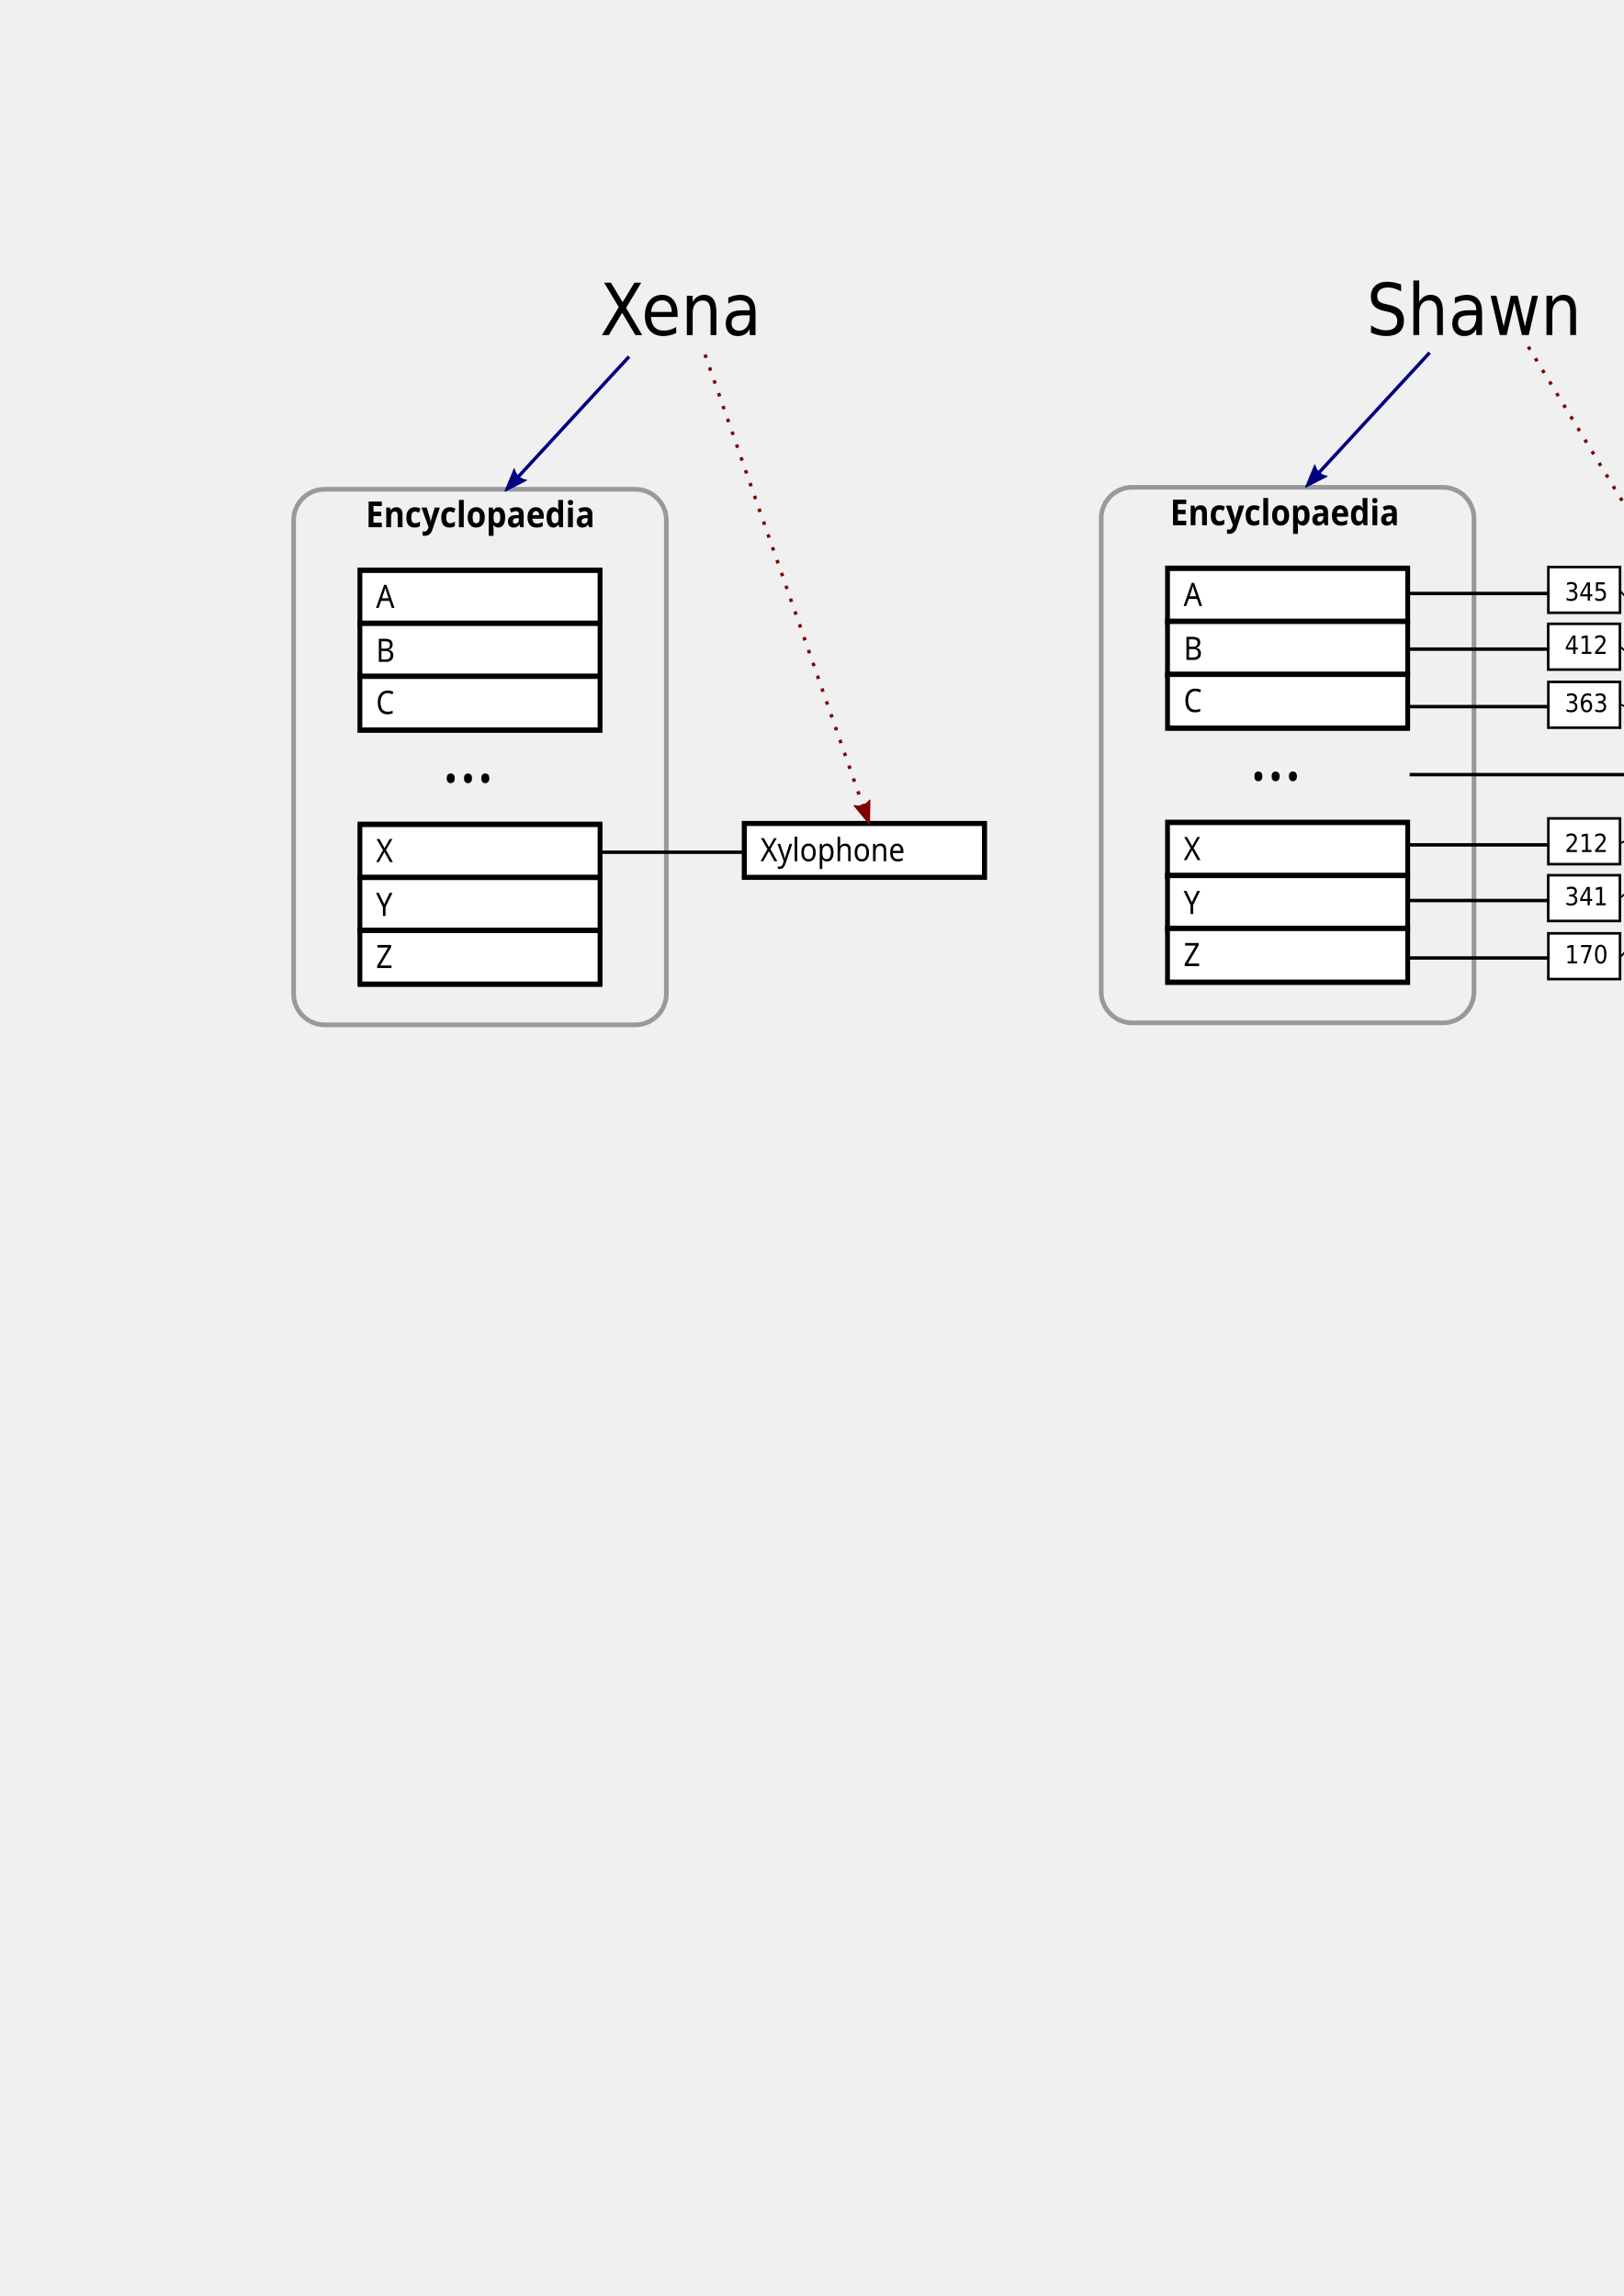
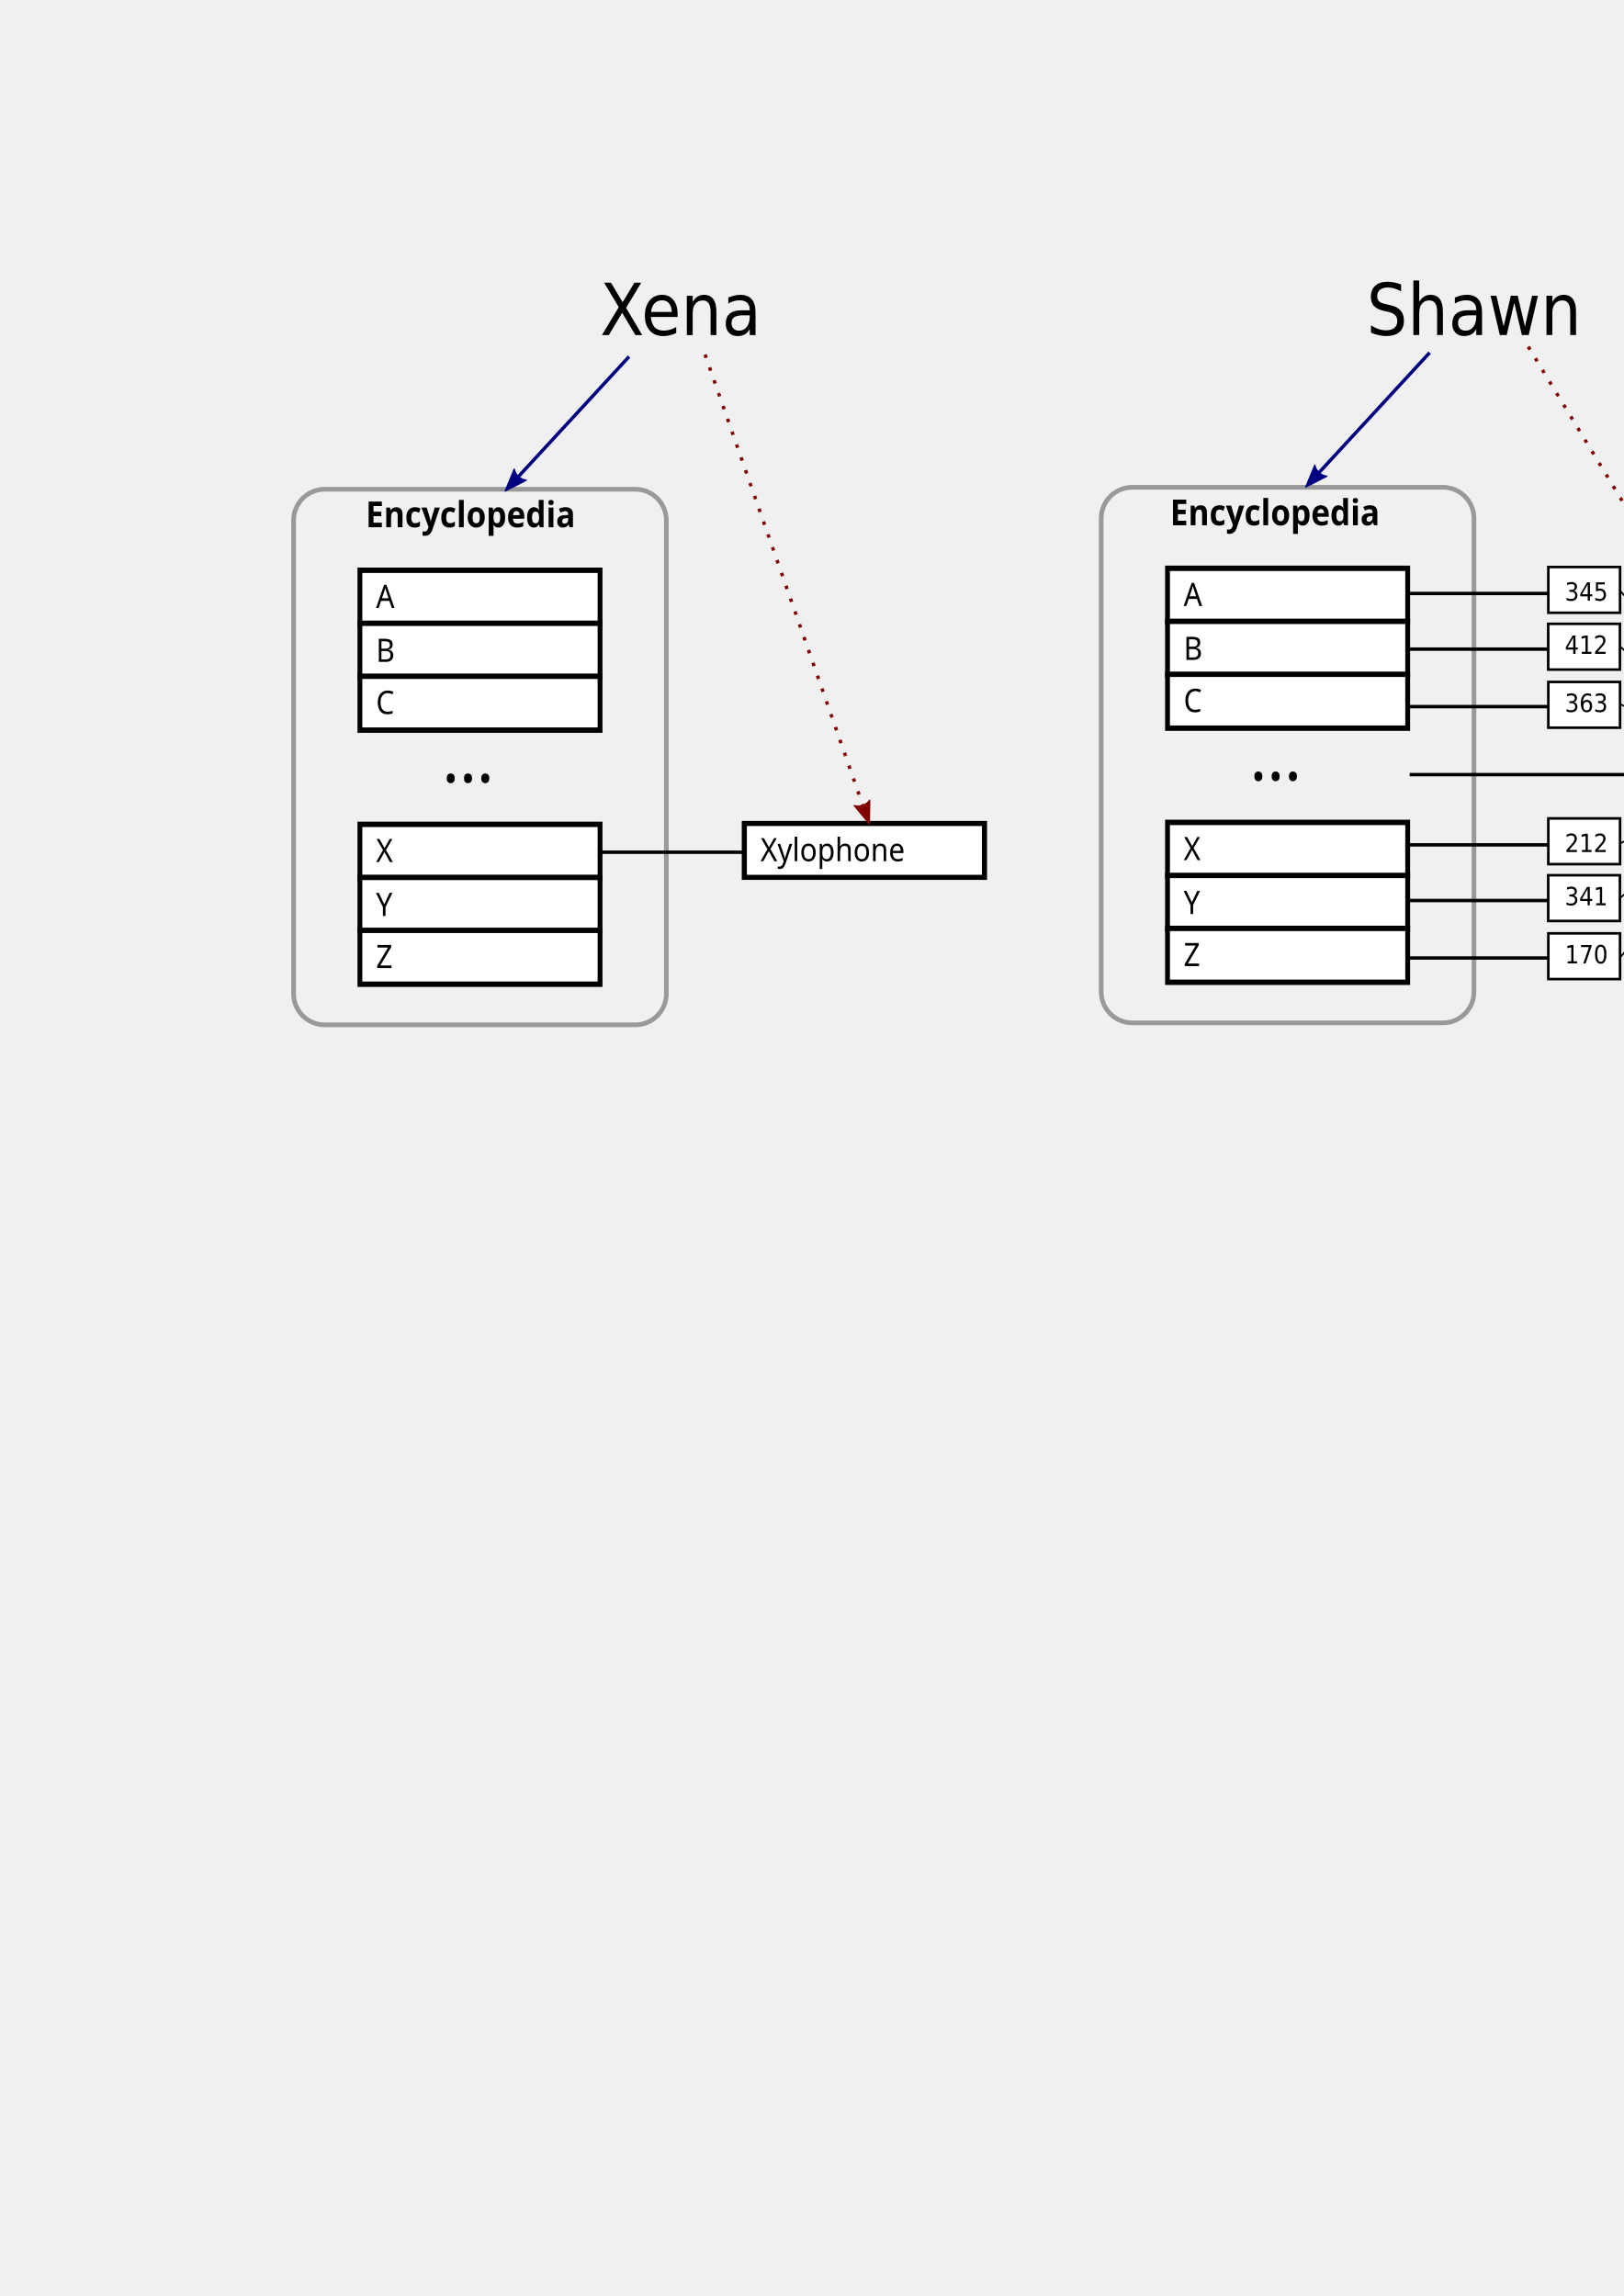
<svg xmlns="http://www.w3.org/2000/svg" width="744.094" height="1052.362" id="svg2" version="1.1">
  <defs id="defs4">
    <marker orient="auto" refY="0.0" refX="0.0" id="Arrow2Mend" style="overflow:visible;">
      <path id="path3253" style="font-size:12.0;fill-rule:evenodd;stroke-width:0.625;stroke-linejoin:round;" d="M 8.719,4.034 L -2.207,0.016 L 8.719,-4.002 C 6.973,-1.63 6.983,1.616 8.719,4.034 z " transform="scale(0.6) rotate(180) translate(0,0)" />
    </marker>
    <marker style="overflow:visible;" id="Arrow2Lend" refX="0.0" refY="0.0" orient="auto">
      <path transform="scale(1.1) rotate(180) translate(1,0)" d="M 8.719,4.034 L -2.207,0.016 L 8.719,-4.002 C 6.973,-1.63 6.983,1.616 8.719,4.034 z " style="font-size:12.0;fill-rule:evenodd;stroke-width:0.625;stroke-linejoin:round;" id="path3247" />
    </marker>
    <marker style="overflow:visible;" id="Arrow2Lendm" refX="0.0" refY="0.0" orient="auto">
      <path transform="scale(1.1) rotate(180) translate(1,0)" d="M 8.719,4.034 L -2.207,0.016 L 8.719,-4.002 C 6.973,-1.63 6.983,1.616 8.719,4.034 z " style="stroke-linejoin:round;font-size:12.0;fill-rule:evenodd;stroke:#800000;stroke-width:0.625;fill:#800000" id="path5051" />
    </marker>
    <marker orient="auto" refY="0.0" refX="0.0" id="Arrow2Mend9" style="overflow:visible;">
      <path id="path5748" style="stroke-linejoin:round;font-size:12.0;fill-rule:evenodd;stroke:#000080;stroke-width:0.625;fill:#000080" d="M 8.719,4.034 L -2.207,0.016 L 8.719,-4.002 C 6.973,-1.63 6.983,1.616 8.719,4.034 z " transform="scale(0.6) rotate(180) translate(0,0)" />
    </marker>
    <marker orient="auto" refY="0.0" refX="0.0" id="Arrow2Mend9a" style="overflow:visible;">
      <path id="path5923" style="stroke-linejoin:round;font-size:12.0;fill-rule:evenodd;stroke:#800000;stroke-width:0.625;fill:#800000" d="M 8.719,4.034 L -2.207,0.016 L 8.719,-4.002 C 6.973,-1.63 6.983,1.616 8.719,4.034 z " transform="scale(0.6) rotate(180) translate(0,0)" />
    </marker>
  </defs>
  <g id="layer1">
    <rect ry="14.244" y="223.349" x="504.654" height="245.48" width="170.825" id="rect3091-5" style="fill:none;stroke:#999999;stroke-width:2.136;stroke-linecap:round;stroke-miterlimit:4;stroke-dasharray:none;stroke-dashoffset:0" />
    <rect ry="14.244" y="224.247" x="134.547" height="245.48" width="170.825" id="rect3091" style="fill:none;stroke:#999999;stroke-width:2.136;stroke-linecap:round;stroke-miterlimit:4;stroke-dasharray:none;stroke-dashoffset:0" />
    <text id="text3093" y="228.918" x="176.902" style="font-size:31.189px;font-style:normal;font-weight:normal;line-height:125%;letter-spacing:0px;word-spacing:0px;fill:#000000;fill-opacity:1;stroke:none;font-family:Sans" xml:space="preserve" transform="scale(0.9473596,1.055565)">
-       <tspan style="font-size:15.594px;font-weight:bold" y="228.918" x="176.902" id="tspan3095">Encyclopaedia</tspan>
+       <tspan style="font-size:15.594px;font-weight:bold" y="228.918" x="176.902" id="tspan3095">Encyclopedia</tspan>
    </text>
    <g transform="matrix(0.7386699,0,0,0.8230395,37.50782,131.8758)" id="g3197">
      <rect style="fill:#ffffff;stroke:#000000;stroke-width:3;stroke-linecap:round;stroke-miterlimit:4;stroke-dasharray:none;stroke-dashoffset:0" id="rect3101" width="149" height="30" x="172.5" y="157.362" />
      <text xml:space="preserve" style="font-size:18px;font-style:normal;font-weight:normal;line-height:125%;letter-spacing:0px;word-spacing:0px;fill:#000000;fill-opacity:1;stroke:none;font-family:Sans" x="182.5" y="178.362" id="text3103">
        <tspan id="tspan3105" x="182.5" y="178.362" style="font-size:18px">A</tspan>
      </text>
      <rect style="fill:#ffffff;stroke:#000000;stroke-width:3;stroke-linecap:round;stroke-miterlimit:4;stroke-dasharray:none;stroke-dashoffset:0" id="rect3101-1" width="149" height="30" x="172.5" y="186.862" />
      <text xml:space="preserve" style="font-size:18px;font-style:normal;font-weight:normal;line-height:125%;letter-spacing:0px;word-spacing:0px;fill:#000000;fill-opacity:1;stroke:none;font-family:Sans" x="182.5" y="208.362" id="text3103-7">
        <tspan id="tspan3105-4" x="182.5" y="208.362" style="font-size:18px">B</tspan>
      </text>
      <rect style="fill:#ffffff;stroke:#000000;stroke-width:3;stroke-linecap:round;stroke-miterlimit:4;stroke-dasharray:none;stroke-dashoffset:0" id="rect3101-1-0" width="149" height="30" x="172.5" y="216.362" />
      <text xml:space="preserve" style="font-size:18px;font-style:normal;font-weight:normal;line-height:125%;letter-spacing:0px;word-spacing:0px;fill:#000000;fill-opacity:1;stroke:none;font-family:Sans" x="182.5" y="237.362" id="text3103-7-9">
        <tspan id="tspan3105-4-4" x="182.5" y="237.362" style="font-size:18px">C</tspan>
      </text>
    </g>
    <g transform="matrix(0.7386699,0,0,0.8230395,36.76915,131.8758)" id="g3208">
      <rect style="fill:#ffffff;stroke:#000000;stroke-width:3;stroke-linecap:round;stroke-miterlimit:4;stroke-dasharray:none;stroke-dashoffset:0" id="rect3101-8" width="149" height="30" x="173.5" y="298.862" />
      <text xml:space="preserve" style="font-size:18px;font-style:normal;font-weight:normal;line-height:125%;letter-spacing:0px;word-spacing:0px;fill:#000000;fill-opacity:1;stroke:none;font-family:Sans" x="183.5" y="319.862" id="text3103-8">
        <tspan id="tspan3105-2" x="183.5" y="319.862" style="font-size:18px">X</tspan>
      </text>
      <rect style="fill:#ffffff;stroke:#000000;stroke-width:3;stroke-linecap:round;stroke-miterlimit:4;stroke-dasharray:none;stroke-dashoffset:0" id="rect3101-1-4" width="149" height="30" x="173.5" y="328.362" />
      <text xml:space="preserve" style="font-size:18px;font-style:normal;font-weight:normal;line-height:125%;letter-spacing:0px;word-spacing:0px;fill:#000000;fill-opacity:1;stroke:none;font-family:Sans" x="183.5" y="349.862" id="text3103-7-5">
        <tspan id="tspan3105-4-5" x="183.5" y="349.862" style="font-size:18px">Y</tspan>
      </text>
      <rect style="fill:#ffffff;stroke:#000000;stroke-width:3;stroke-linecap:round;stroke-miterlimit:4;stroke-dasharray:none;stroke-dashoffset:0" id="rect3101-1-0-1" width="149" height="30" x="173.5" y="357.862" />
      <text xml:space="preserve" style="font-size:18px;font-style:normal;font-weight:normal;line-height:125%;letter-spacing:0px;word-spacing:0px;fill:#000000;fill-opacity:1;stroke:none;font-family:Sans" x="183.5" y="378.862" id="text3103-7-9-7">
        <tspan id="tspan3105-4-4-1" x="183.5" y="378.862" style="font-size:18px">Z</tspan>
      </text>
    </g>
    <text id="text3219" y="339.638" x="213.858" style="font-size:31.189px;font-style:normal;font-weight:normal;line-height:125%;letter-spacing:0px;word-spacing:0px;fill:#000000;fill-opacity:1;stroke:none;font-family:Sans" xml:space="preserve" transform="scale(0.9473596,1.055565)">
      <tspan y="339.638" x="213.858" id="tspan3221">...</tspan>
    </text>
    <path id="path3345" d="M 274.252,390.608 C 368.801,390.608 368.801,390.608 368.801,390.608" style="fill:none;stroke:#000000;stroke-width:1.559;stroke-linecap:butt;stroke-linejoin:miter;stroke-miterlimit:4;stroke-dasharray:none;stroke-opacity:1" />
    <rect y="377.44" x="341.101" height="24.691" width="110.062" id="rect3101-13" style="fill:#ffffff;stroke:#000000;stroke-width:2.339;stroke-linecap:round;stroke-miterlimit:4;stroke-dasharray:none;stroke-dashoffset:0" />
    <text id="text3103-87" y="373.945" x="367.852" style="font-size:14.035px;font-style:normal;font-weight:normal;line-height:125%;letter-spacing:0px;word-spacing:0px;fill:#000000;fill-opacity:1;stroke:none;font-family:Sans" xml:space="preserve" transform="scale(0.9473596,1.055565)">
      <tspan style="font-size:14.035px" y="373.945" x="367.852" id="tspan3105-42">Xylophone</tspan>
    </text>
    <text id="text2447" y="145.489" x="290.27" style="font-size:31.189px;font-style:normal;font-weight:normal;fill:#000000;fill-opacity:1;stroke:none;stroke-width:1px;stroke-linecap:butt;stroke-linejoin:miter;stroke-opacity:1;font-family:Bitstream Vera Sans" xml:space="preserve" transform="scale(0.9473596,1.055565)">
      <tspan y="145.489" x="290.27" id="tspan2449">Xena</tspan>
    </text>
    <path id="path2451" d="M 288.286,163.449 L 232.886,223.531" style="fill:#000080;fill-rule:evenodd;stroke:#000080;stroke-width:1.559;stroke-linecap:butt;stroke-linejoin:miter;marker-end:url(#Arrow2Mend9);stroke-miterlimit:4;stroke-dasharray:none;stroke-opacity:1" />
    <path id="path5896" d="M 323.1,162.529 L 397.705,375.696" style="fill:#800000;fill-rule:evenodd;stroke:#800000;stroke-width:1.559;stroke-linecap:butt;stroke-linejoin:miter;marker-end:url(#Arrow2Mend9a);stroke-miterlimit:4;stroke-dasharray:1.559, 4.678;stroke-dashoffset:0;stroke-opacity:1" />
    <path id="path6073" d="M 643.251,272.015 C 737.801,272.015 737.801,272.015 737.801,272.015" style="fill:none;stroke:#000000;stroke-width:1.559;stroke-linecap:butt;stroke-linejoin:miter;stroke-miterlimit:4;stroke-dasharray:none;stroke-opacity:1" />
    <rect y="259.88" x="709.551" height="20.978" width="32.863" id="rect6075" style="fill:#ffffff;stroke:#000000;stroke-width:1.178;stroke-linecap:round;stroke-miterlimit:4;stroke-dasharray:none;stroke-dashoffset:0" />
    <text id="text6077" y="145.482" x="661.071" style="font-size:31.189px;font-style:normal;font-weight:normal;fill:#000000;fill-opacity:1;stroke:none;stroke-width:1px;stroke-linecap:butt;stroke-linejoin:miter;stroke-opacity:1;font-family:Bitstream Vera Sans" xml:space="preserve" transform="scale(0.9473596,1.055565)">
      <tspan y="145.482" x="661.071" id="tspan6079">Shawn</tspan>
    </text>
    <text xml:space="preserve" style="font-size:31.189px;font-style:normal;font-weight:normal;fill:#000000;fill-opacity:1;stroke:none;stroke-width:1px;stroke-linecap:butt;stroke-linejoin:miter;stroke-opacity:1;font-family:Bitstream Vera Sans" x="756.966" y="260.815" id="text6081" transform="scale(0.9473596,1.055565)">
      <tspan id="tspan6083" x="756.966" y="260.815" style="font-size:10.916px">345</tspan>
    </text>
    <path id="path6087" d="M 643.251,297.53 C 737.801,297.53 737.801,297.53 737.801,297.53" style="fill:none;stroke:#000000;stroke-width:1.559;stroke-linecap:butt;stroke-linejoin:miter;stroke-miterlimit:4;stroke-dasharray:none;stroke-opacity:1" />
    <path id="path6095" d="M 643.251,323.867 C 737.801,323.867 737.801,323.867 737.801,323.867" style="fill:none;stroke:#000000;stroke-width:1.559;stroke-linecap:butt;stroke-linejoin:miter;stroke-miterlimit:4;stroke-dasharray:none;stroke-opacity:1" />
    <rect y="285.926" x="709.497" height="20.978" width="32.863" id="rect6127" style="fill:#ffffff;stroke:#000000;stroke-width:1.178;stroke-linecap:round;stroke-miterlimit:4;stroke-dasharray:none;stroke-dashoffset:0" />
    <text xml:space="preserve" style="font-size:31.189px;font-style:normal;font-weight:normal;fill:#000000;fill-opacity:1;stroke:none;stroke-width:1px;stroke-linecap:butt;stroke-linejoin:miter;stroke-opacity:1;font-family:Bitstream Vera Sans" x="756.909" y="283.931" id="text6129" transform="scale(0.9473596,1.055565)">
      <tspan id="tspan6131" x="756.909" y="283.931" style="font-size:10.916px">412</tspan>
    </text>
    <rect y="312.555" x="709.551" height="20.978" width="32.863" id="rect6133" style="fill:#ffffff;stroke:#000000;stroke-width:1.178;stroke-linecap:round;stroke-miterlimit:4;stroke-dasharray:none;stroke-dashoffset:0" />
    <text xml:space="preserve" style="font-size:31.189px;font-style:normal;font-weight:normal;fill:#000000;fill-opacity:1;stroke:none;stroke-width:1px;stroke-linecap:butt;stroke-linejoin:miter;stroke-opacity:1;font-family:Bitstream Vera Sans" x="756.966" y="309.158" id="text6135" transform="scale(0.9473596,1.055565)">
      <tspan id="tspan6137" x="756.966" y="309.158" style="font-size:10.916px">363</tspan>
    </text>
    <path id="path6139" d="M 643.251,387.241 C 737.801,387.241 737.801,387.241 737.801,387.241" style="fill:none;stroke:#000000;stroke-width:1.559;stroke-linecap:butt;stroke-linejoin:miter;stroke-miterlimit:4;stroke-dasharray:none;stroke-opacity:1" />
    <rect y="375.106" x="709.551" height="20.978" width="32.863" id="rect6141" style="fill:#ffffff;stroke:#000000;stroke-width:1.178;stroke-linecap:round;stroke-miterlimit:4;stroke-dasharray:none;stroke-dashoffset:0" />
    <text xml:space="preserve" style="font-size:31.189px;font-style:normal;font-weight:normal;fill:#000000;fill-opacity:1;stroke:none;stroke-width:1px;stroke-linecap:butt;stroke-linejoin:miter;stroke-opacity:1;font-family:Bitstream Vera Sans" x="756.966" y="369.975" id="text6143" transform="scale(0.9473596,1.055565)">
      <tspan id="tspan6145" x="756.966" y="369.975" style="font-size:10.916px">212</tspan>
    </text>
    <path id="path6147" d="M 643.251,412.755 C 737.801,412.755 737.801,412.755 737.801,412.755" style="fill:none;stroke:#000000;stroke-width:1.559;stroke-linecap:butt;stroke-linejoin:miter;stroke-miterlimit:4;stroke-dasharray:none;stroke-opacity:1" />
    <path id="path6149" d="M 643.251,439.093 C 737.801,439.093 737.801,439.093 737.801,439.093" style="fill:none;stroke:#000000;stroke-width:1.559;stroke-linecap:butt;stroke-linejoin:miter;stroke-miterlimit:4;stroke-dasharray:none;stroke-opacity:1" />
    <rect y="401.152" x="709.497" height="20.978" width="32.863" id="rect6151" style="fill:#ffffff;stroke:#000000;stroke-width:1.178;stroke-linecap:round;stroke-miterlimit:4;stroke-dasharray:none;stroke-dashoffset:0" />
    <text xml:space="preserve" style="font-size:31.189px;font-style:normal;font-weight:normal;fill:#000000;fill-opacity:1;stroke:none;stroke-width:1px;stroke-linecap:butt;stroke-linejoin:miter;stroke-opacity:1;font-family:Bitstream Vera Sans" x="756.909" y="393.091" id="text6153" transform="scale(0.9473596,1.055565)">
      <tspan id="tspan6155" x="756.909" y="393.091" style="font-size:10.916px">341</tspan>
    </text>
    <rect y="427.78" x="709.551" height="20.978" width="32.863" id="rect6157" style="fill:#ffffff;stroke:#000000;stroke-width:1.178;stroke-linecap:round;stroke-miterlimit:4;stroke-dasharray:none;stroke-dashoffset:0" />
    <text xml:space="preserve" style="font-size:31.189px;font-style:normal;font-weight:normal;fill:#000000;fill-opacity:1;stroke:none;stroke-width:1px;stroke-linecap:butt;stroke-linejoin:miter;stroke-opacity:1;font-family:Bitstream Vera Sans" x="756.966" y="418.318" id="text6159" transform="scale(0.9473596,1.055565)">
      <tspan id="tspan6161" x="756.966" y="418.318" style="font-size:10.916px">170</tspan>
    </text>
    <text id="text3093-2" y="228.067" x="566.014" style="font-size:31.189px;font-style:normal;font-weight:normal;line-height:125%;letter-spacing:0px;word-spacing:0px;fill:#000000;fill-opacity:1;stroke:none;font-family:Sans" xml:space="preserve" transform="scale(0.9473596,1.055565)">
-       <tspan style="font-size:15.594px;font-weight:bold" y="228.067" x="566.014" id="tspan3095-7">Encyclopaedia</tspan>
+       <tspan style="font-size:15.594px;font-weight:bold" y="228.067" x="566.014" id="tspan3095-7">Encyclopedia</tspan>
    </text>
    <g transform="matrix(0.7386699,0,0,0.8230395,407.6153,130.9776)" id="g3197-6">
      <rect style="fill:#ffffff;stroke:#000000;stroke-width:3;stroke-linecap:round;stroke-miterlimit:4;stroke-dasharray:none;stroke-dashoffset:0" id="rect3101-14" width="149" height="30" x="172.5" y="157.362" />
      <text xml:space="preserve" style="font-size:18px;font-style:normal;font-weight:normal;line-height:125%;letter-spacing:0px;word-spacing:0px;fill:#000000;fill-opacity:1;stroke:none;font-family:Sans" x="182.5" y="178.362" id="text3103-2">
        <tspan id="tspan3105-3" x="182.5" y="178.362" style="font-size:18px">A</tspan>
      </text>
      <rect style="fill:#ffffff;stroke:#000000;stroke-width:3;stroke-linecap:round;stroke-miterlimit:4;stroke-dasharray:none;stroke-dashoffset:0" id="rect3101-1-2" width="149" height="30" x="172.5" y="186.862" />
      <text xml:space="preserve" style="font-size:18px;font-style:normal;font-weight:normal;line-height:125%;letter-spacing:0px;word-spacing:0px;fill:#000000;fill-opacity:1;stroke:none;font-family:Sans" x="182.5" y="208.362" id="text3103-7-2">
        <tspan id="tspan3105-4-1" x="182.5" y="208.362" style="font-size:18px">B</tspan>
      </text>
      <rect style="fill:#ffffff;stroke:#000000;stroke-width:3;stroke-linecap:round;stroke-miterlimit:4;stroke-dasharray:none;stroke-dashoffset:0" id="rect3101-1-0-6" width="149" height="30" x="172.5" y="216.362" />
      <text xml:space="preserve" style="font-size:18px;font-style:normal;font-weight:normal;line-height:125%;letter-spacing:0px;word-spacing:0px;fill:#000000;fill-opacity:1;stroke:none;font-family:Sans" x="182.5" y="237.362" id="text3103-7-9-8">
        <tspan id="tspan3105-4-4-5" x="182.5" y="237.362" style="font-size:18px">C</tspan>
      </text>
    </g>
    <g transform="matrix(0.7386699,0,0,0.8230395,406.8766,130.9776)" id="g3208-7">
      <rect style="fill:#ffffff;stroke:#000000;stroke-width:3;stroke-linecap:round;stroke-miterlimit:4;stroke-dasharray:none;stroke-dashoffset:0" id="rect3101-8-6" width="149" height="30" x="173.5" y="298.862" />
      <text xml:space="preserve" style="font-size:18px;font-style:normal;font-weight:normal;line-height:125%;letter-spacing:0px;word-spacing:0px;fill:#000000;fill-opacity:1;stroke:none;font-family:Sans" x="183.5" y="319.862" id="text3103-8-1">
        <tspan id="tspan3105-2-8" x="183.5" y="319.862" style="font-size:18px">X</tspan>
      </text>
      <rect style="fill:#ffffff;stroke:#000000;stroke-width:3;stroke-linecap:round;stroke-miterlimit:4;stroke-dasharray:none;stroke-dashoffset:0" id="rect3101-1-4-9" width="149" height="30" x="173.5" y="328.362" />
      <text xml:space="preserve" style="font-size:18px;font-style:normal;font-weight:normal;line-height:125%;letter-spacing:0px;word-spacing:0px;fill:#000000;fill-opacity:1;stroke:none;font-family:Sans" x="183.5" y="349.862" id="text3103-7-5-2">
        <tspan id="tspan3105-4-5-7" x="183.5" y="349.862" style="font-size:18px">Y</tspan>
      </text>
      <rect style="fill:#ffffff;stroke:#000000;stroke-width:3;stroke-linecap:round;stroke-miterlimit:4;stroke-dasharray:none;stroke-dashoffset:0" id="rect3101-1-0-1-9" width="149" height="30" x="173.5" y="357.862" />
      <text xml:space="preserve" style="font-size:18px;font-style:normal;font-weight:normal;line-height:125%;letter-spacing:0px;word-spacing:0px;fill:#000000;fill-opacity:1;stroke:none;font-family:Sans" x="183.5" y="378.862" id="text3103-7-9-7-5">
        <tspan id="tspan3105-4-4-1-4" x="183.5" y="378.862" style="font-size:18px">Z</tspan>
      </text>
    </g>
    <text id="text3219-3" y="338.787" x="604.53" style="font-size:31.189px;font-style:normal;font-weight:normal;line-height:125%;letter-spacing:0px;word-spacing:0px;fill:#000000;fill-opacity:1;stroke:none;font-family:Sans" xml:space="preserve" transform="scale(0.9473596,1.055565)">
      <tspan y="338.787" x="604.53" id="tspan3221-1">...</tspan>
    </text>
    <rect y="344.653" x="791.543" height="20.978" width="32.863" id="rect6163" style="fill:#ffffff;stroke:#000000;stroke-width:1.178;stroke-linecap:round;stroke-miterlimit:4;stroke-dasharray:none;stroke-dashoffset:0" />
    <text xml:space="preserve" style="font-size:31.189px;font-style:normal;font-weight:normal;fill:#000000;fill-opacity:1;stroke:none;stroke-width:1px;stroke-linecap:butt;stroke-linejoin:miter;stroke-opacity:1;font-family:Bitstream Vera Sans" x="841.956" y="339.566" id="text6165" transform="scale(0.9473596,1.055565)">
      <tspan id="tspan6167" x="841.956" y="339.566" style="font-size:10.916px">8971</tspan>
    </text>
    <path style="fill:none;fill-rule:evenodd;stroke:#000000;stroke-width:0.78px;stroke-linecap:butt;stroke-linejoin:miter;stroke-opacity:1" d="M 742.174,270.426 L 807.265,344.581" id="path6219" />
    <path style="fill:none;fill-rule:evenodd;stroke:#000000;stroke-width:0.78px;stroke-linecap:butt;stroke-linejoin:miter;stroke-opacity:1" d="M 742.174,296.095 L 796.295,344.174" id="path6221" />
    <path style="fill:none;fill-rule:evenodd;stroke:#000000;stroke-width:0.78px;stroke-linecap:butt;stroke-linejoin:miter;stroke-opacity:1" d="M 742.174,322.579 L 791.175,347.026" id="path6223" />
    <path style="fill:none;fill-rule:evenodd;stroke:#000000;stroke-width:1.559;stroke-linecap:butt;stroke-linejoin:miter;stroke-miterlimit:4;stroke-dasharray:none;stroke-opacity:1" d="M 646.001,355.045 L 791.175,355.045" id="path6225" />
    <path style="fill:none;fill-rule:evenodd;stroke:#000000;stroke-width:0.78px;stroke-linecap:butt;stroke-linejoin:miter;stroke-opacity:1" d="M 742.54,386.548 L 791.175,362.102" id="path6227" />
    <path style="fill:none;fill-rule:evenodd;stroke:#000000;stroke-width:0.78px;stroke-linecap:butt;stroke-linejoin:miter;stroke-opacity:1" d="M 742.174,411.81 L 797.392,365.361" id="path6229" />
    <path style="fill:none;fill-rule:evenodd;stroke:#000000;stroke-width:0.78px;stroke-linecap:butt;stroke-linejoin:miter;stroke-opacity:1" d="M 742.174,439.109 L 807.265,365.361" id="path6231" />
    <path id="path6233" d="M 655.166,161.631 L 599.765,221.713" style="fill:#000080;fill-rule:evenodd;stroke:#000080;stroke-width:1.559;stroke-linecap:butt;stroke-linejoin:miter;marker-end:url(#Arrow2Mend9);stroke-miterlimit:4;stroke-dasharray:none;stroke-opacity:1" />
    <path id="path6235" d="M 700.367,158.915 L 812.645,343.276" style="fill:#800000;fill-rule:evenodd;stroke:#800000;stroke-width:1.559;stroke-linecap:butt;stroke-linejoin:miter;marker-end:url(#Arrow2Mend9a);stroke-miterlimit:4;stroke-dasharray:1.559, 4.678;stroke-dashoffset:0;stroke-opacity:1" />
  </g>
</svg>
